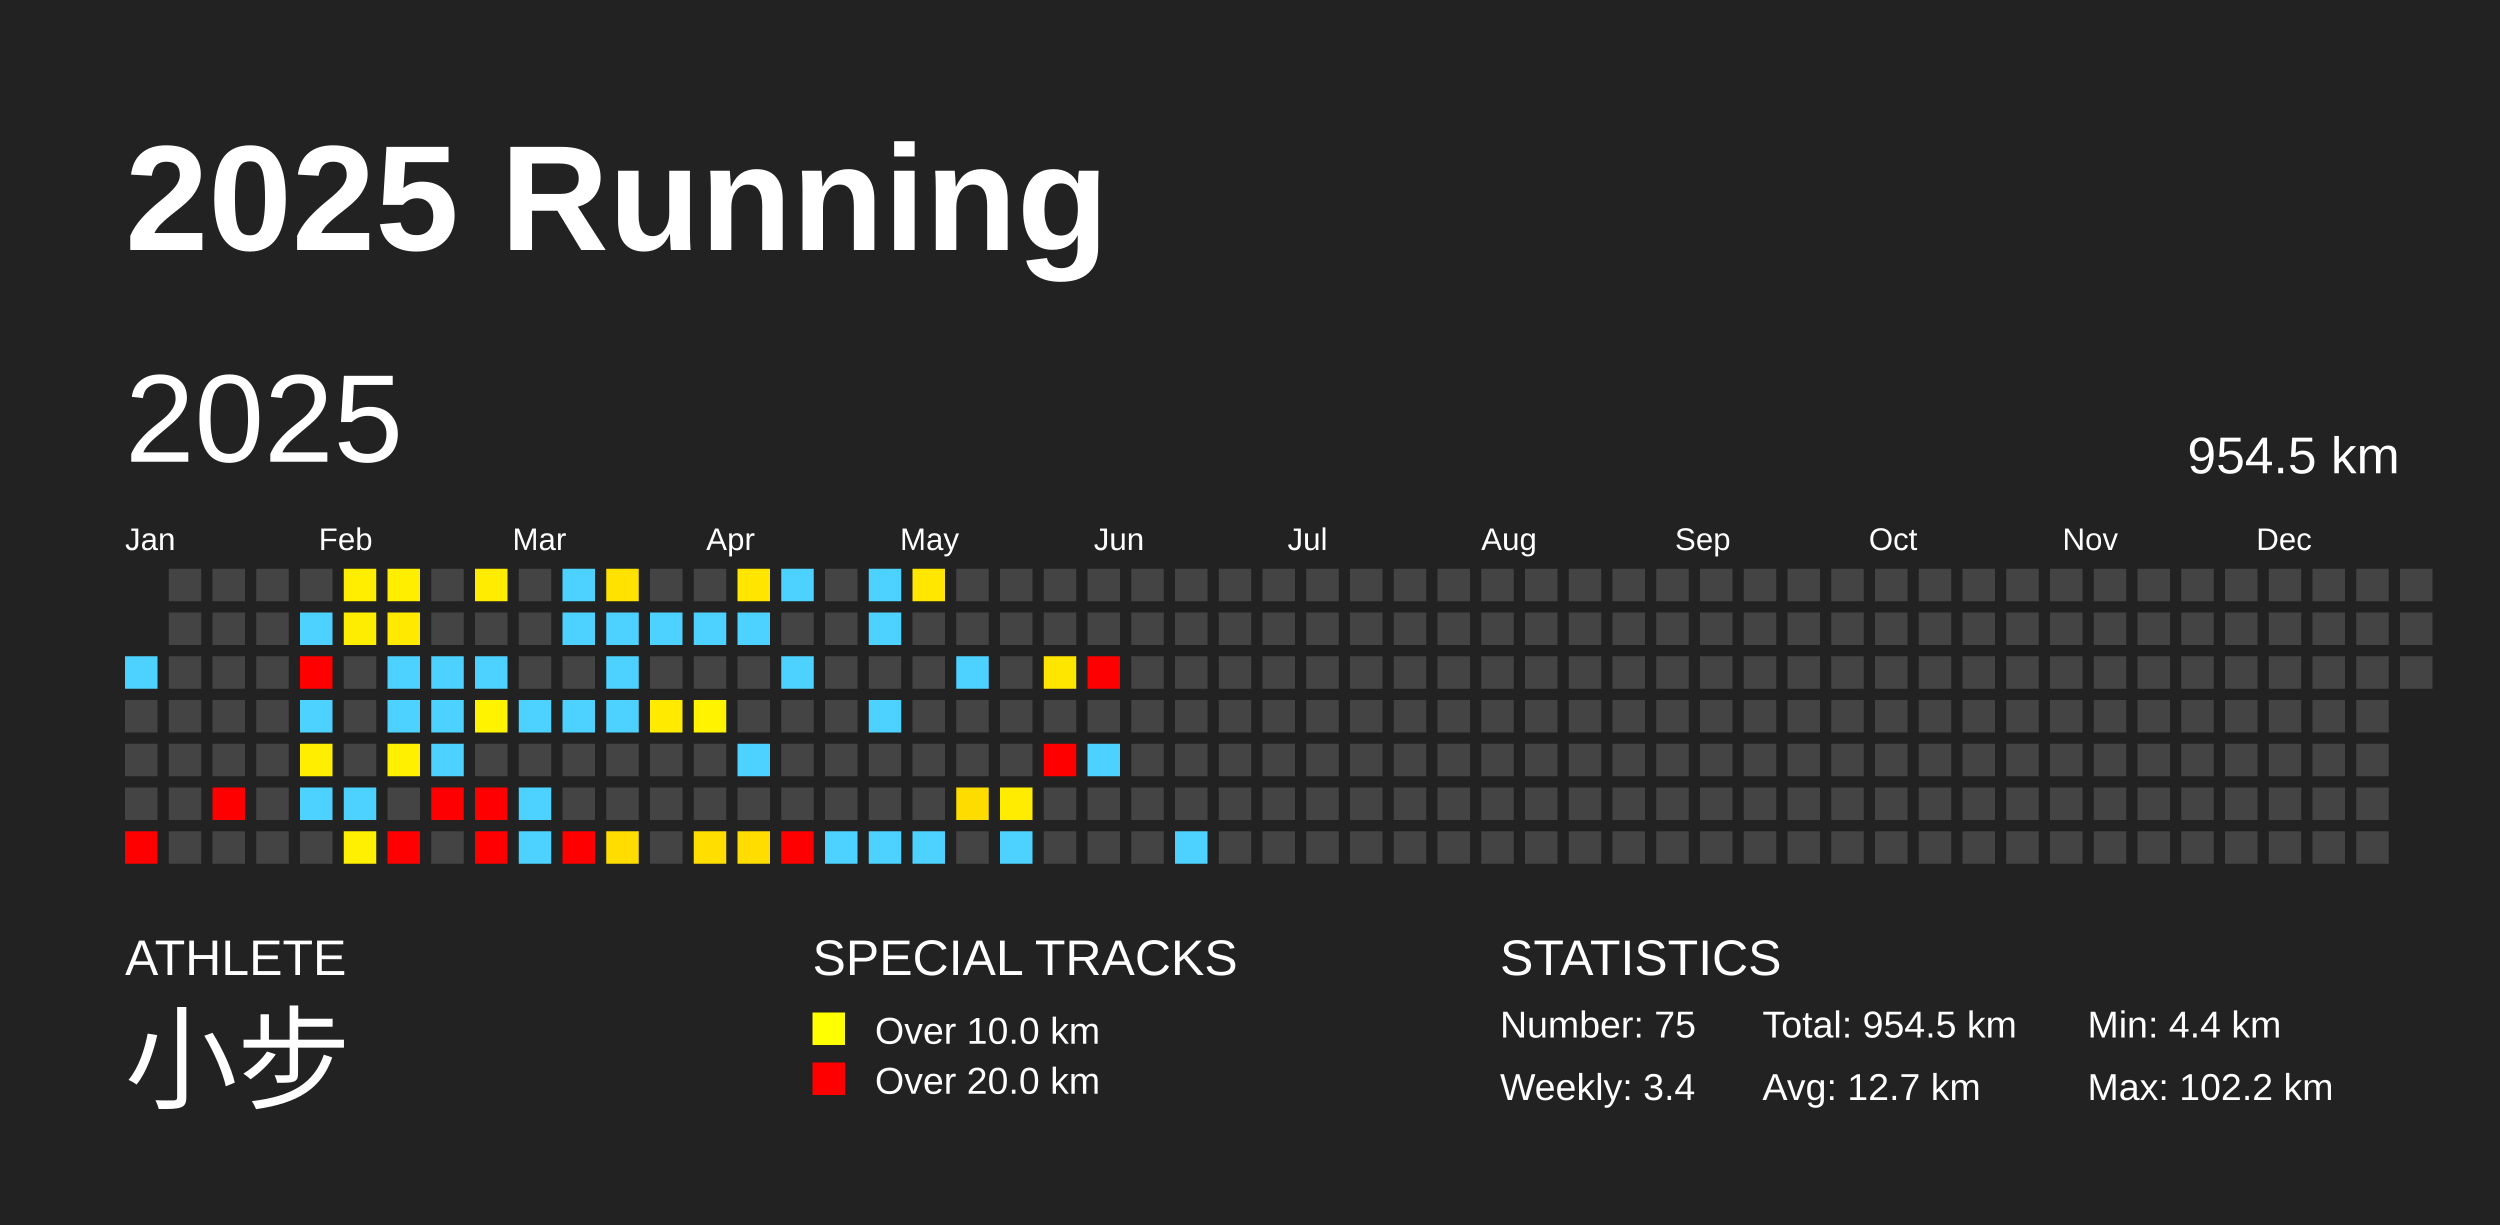
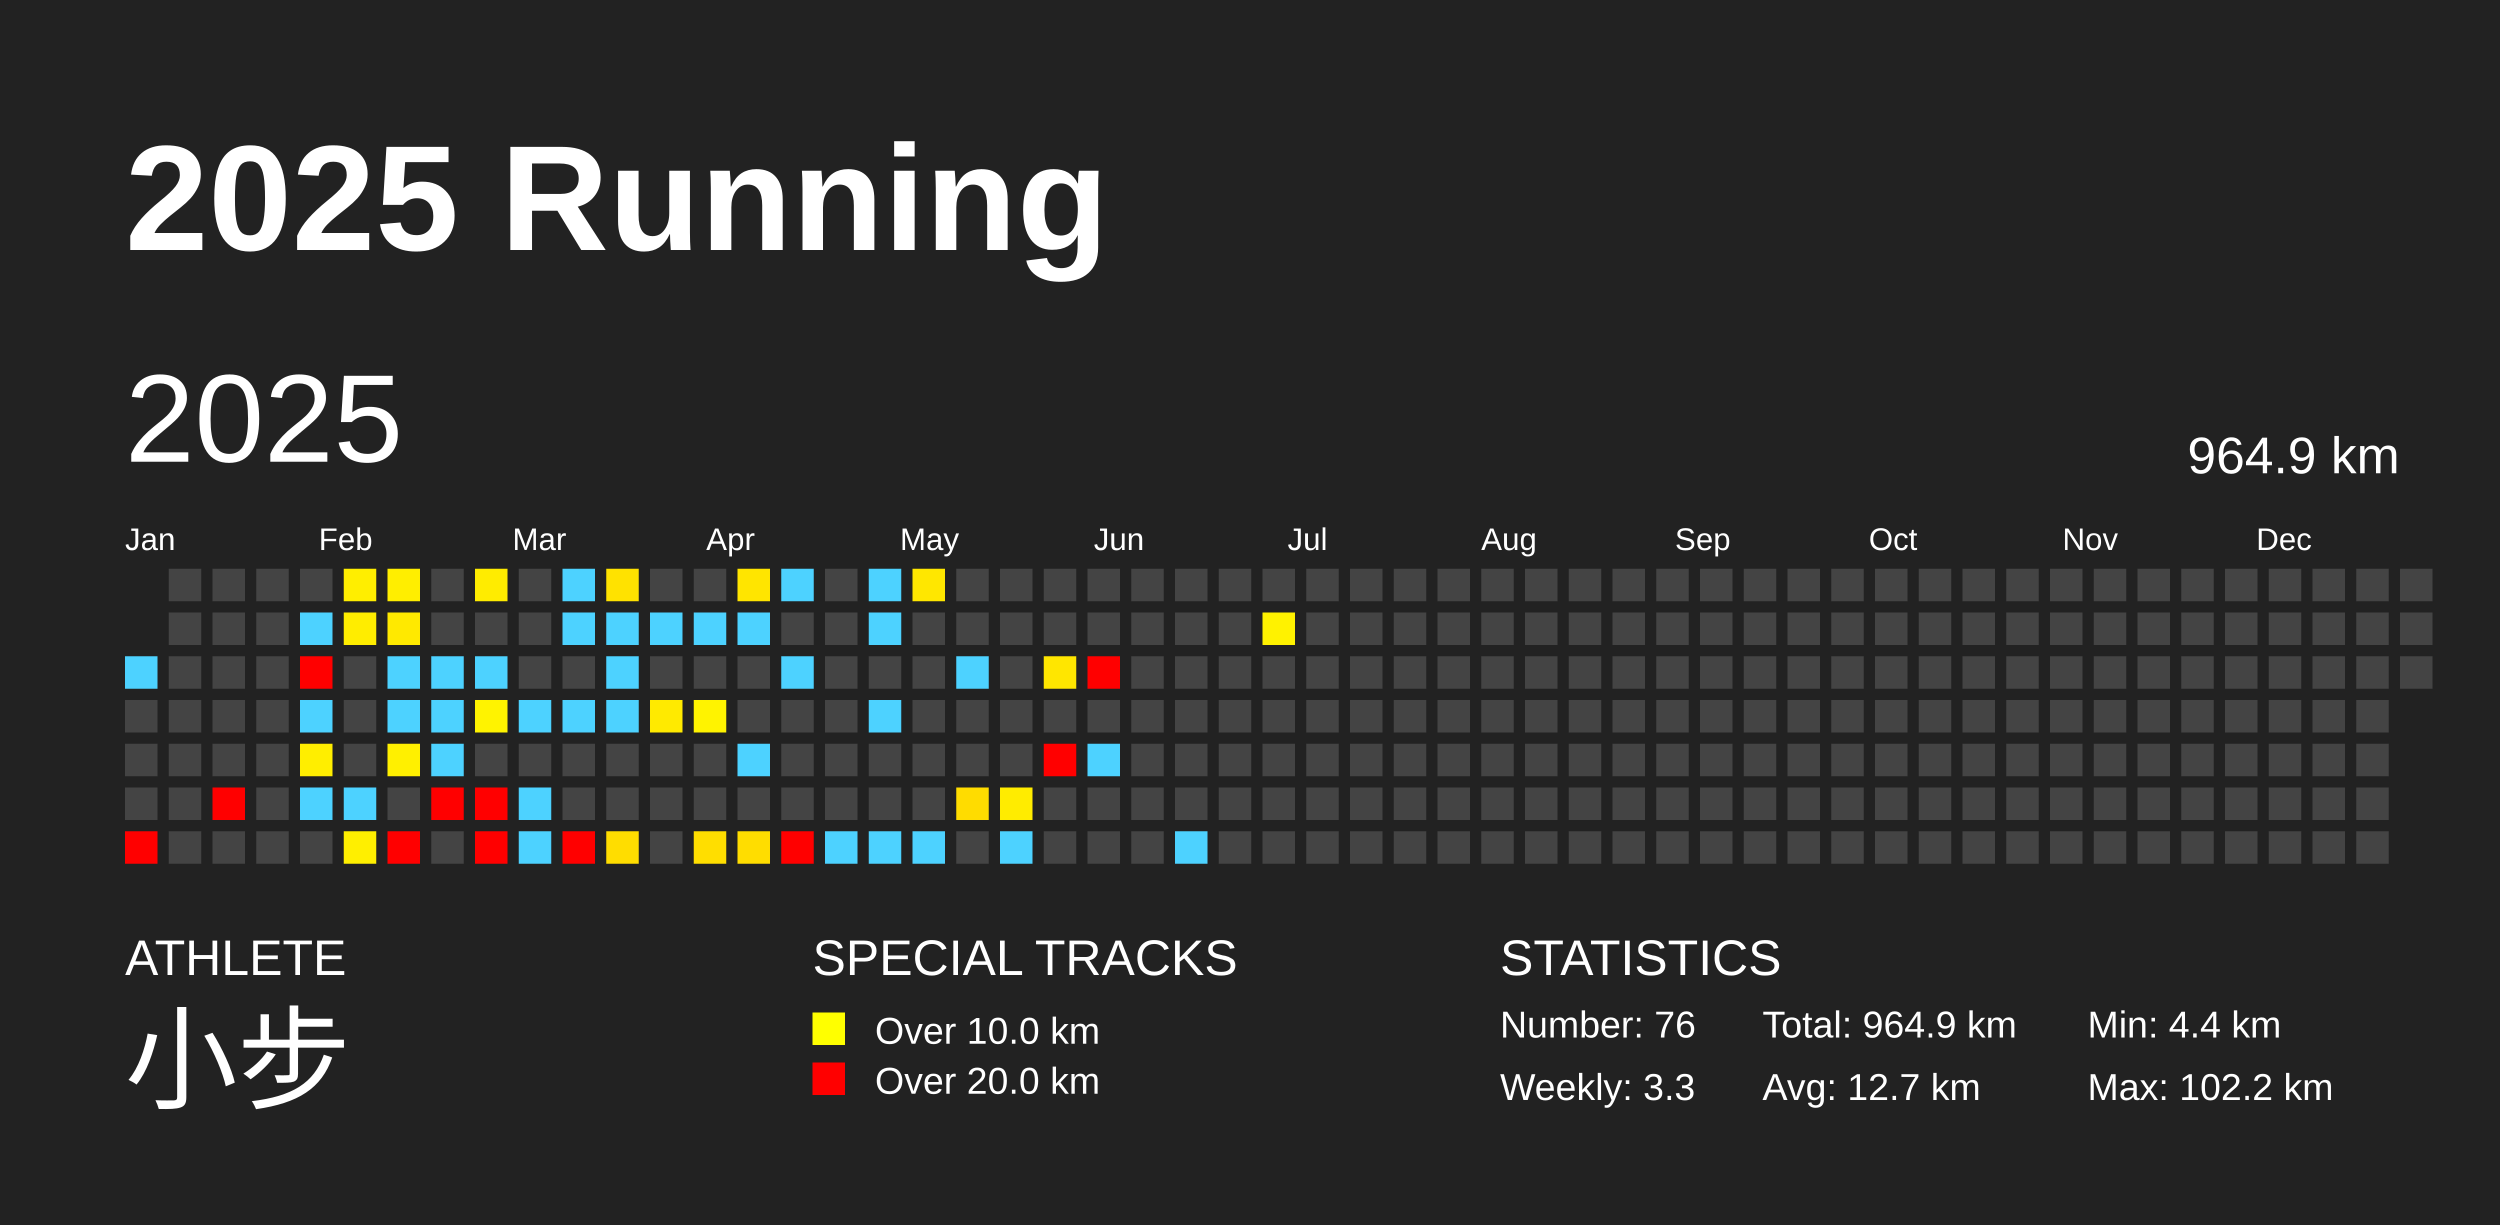
<svg xmlns="http://www.w3.org/2000/svg" baseProfile="full" height="98mm" version="1.1" viewBox="0,0,200,98" width="200mm">
  <defs />
  <rect fill="#222222" height="98" width="200" x="0" y="0" />
  <text fill="#FFFFFF" style="font-size:12px; font-family:Arial; font-weight:bold;" x="10" y="20">2025 Running</text>
  <text fill="#FFFFFF" style="font-size:4px; font-family:Arial" x="10" y="78">ATHLETE</text>
  <text fill="#FFFFFF" style="font-size:9px; font-family:Arial" x="10" y="88">小步</text>
  <text fill="#FFFFFF" style="font-size:4px; font-family:Arial" x="65" y="78">SPECIAL TRACKS</text>
  <rect fill="yellow" height="2.6" width="2.6" x="65" y="81" />
  <text fill="#FFFFFF" style="font-size:3px; font-family:Arial" x="70" y="83.5">Over 10.0 km</text>
  <rect fill="red" height="2.6" width="2.6" x="65" y="85" />
  <text fill="#FFFFFF" style="font-size:3px; font-family:Arial" x="70" y="87.5">Over 20.0 km</text>
  <text fill="#FFFFFF" style="font-size:4px; font-family:Arial" x="120" y="78">STATISTICS</text>
-   <text fill="#FFFFFF" style="font-size:3px; font-family:Arial" x="120" y="83">Number: 75</text>
-   <text fill="#FFFFFF" style="font-size:3px; font-family:Arial" x="120" y="88">Weekly: 3.4</text>
-   <text fill="#FFFFFF" style="font-size:3px; font-family:Arial" x="141" y="83">Total: 954.5 km</text>
+   <text fill="#FFFFFF" style="font-size:3px; font-family:Arial" x="120" y="83">Number: 76</text>
+   <text fill="#FFFFFF" style="font-size:3px; font-family:Arial" x="120" y="88">Weekly: 3.3</text>
+   <text fill="#FFFFFF" style="font-size:3px; font-family:Arial" x="141" y="83">Total: 964.9 km</text>
  <text fill="#FFFFFF" style="font-size:3px; font-family:Arial" x="141" y="88">Avg: 12.7 km</text>
  <text fill="#FFFFFF" style="font-size:3px; font-family:Arial" x="167" y="83">Min: 4.4 km</text>
  <text fill="#FFFFFF" style="font-size:3px; font-family:Arial" x="167" y="88">Max: 102.2 km</text>
  <text dominant-baseline="hanging" fill="#FFFFFF" style="font-size:10.0px; font-family:Arial;" x="10" y="30">2025</text>
-   <text dominant-baseline="hanging" fill="#FFFFFF" style="font-size:4.125px; font-family:Arial;" x="175" y="35">954.5 km</text>
+   <text dominant-baseline="hanging" fill="#FFFFFF" style="font-size:4.125px; font-family:Arial;" x="175" y="35">964.9 km</text>
  <text fill="#FFFFFF" style="font-size:2.5px; font-family:Arial" x="10.0" y="44">Jan</text>
  <text fill="#FFFFFF" style="font-size:2.5px; font-family:Arial" x="25.5" y="44">Feb</text>
  <text fill="#FFFFFF" style="font-size:2.5px; font-family:Arial" x="41.0" y="44">Mar</text>
  <text fill="#FFFFFF" style="font-size:2.5px; font-family:Arial" x="56.5" y="44">Apr</text>
  <text fill="#FFFFFF" style="font-size:2.5px; font-family:Arial" x="72.0" y="44">May</text>
  <text fill="#FFFFFF" style="font-size:2.5px; font-family:Arial" x="87.5" y="44">Jun</text>
  <text fill="#FFFFFF" style="font-size:2.5px; font-family:Arial" x="103.0" y="44">Jul</text>
  <text fill="#FFFFFF" style="font-size:2.5px; font-family:Arial" x="118.5" y="44">Aug</text>
  <text fill="#FFFFFF" style="font-size:2.5px; font-family:Arial" x="134.0" y="44">Sep</text>
  <text fill="#FFFFFF" style="font-size:2.5px; font-family:Arial" x="149.5" y="44">Oct</text>
  <text fill="#FFFFFF" style="font-size:2.5px; font-family:Arial" x="165.0" y="44">Nov</text>
  <text fill="#FFFFFF" style="font-size:2.5px; font-family:Arial" x="180.5" y="44">Dec</text>
  <rect fill="#4dd2ff" height="2.6" width="2.6" x="10.0" y="52.5" />
  <rect fill="#444444" height="2.6" width="2.6" x="10.0" y="56.0" />
  <rect fill="#444444" height="2.6" width="2.6" x="10.0" y="59.5" />
  <rect fill="#444444" height="2.6" width="2.6" x="10.0" y="63.0" />
  <rect fill="red" height="2.6" width="2.6" x="10.0" y="66.5" />
  <rect fill="#444444" height="2.6" width="2.6" x="13.5" y="45.5" />
  <rect fill="#444444" height="2.6" width="2.6" x="13.5" y="49.0" />
  <rect fill="#444444" height="2.6" width="2.6" x="13.5" y="52.5" />
  <rect fill="#444444" height="2.6" width="2.6" x="13.5" y="56.0" />
  <rect fill="#444444" height="2.6" width="2.6" x="13.5" y="59.5" />
  <rect fill="#444444" height="2.6" width="2.6" x="13.5" y="63.0" />
  <rect fill="#444444" height="2.6" width="2.6" x="13.5" y="66.5" />
  <rect fill="#444444" height="2.6" width="2.6" x="17.0" y="45.5" />
  <rect fill="#444444" height="2.6" width="2.6" x="17.0" y="49.0" />
  <rect fill="#444444" height="2.6" width="2.6" x="17.0" y="52.5" />
  <rect fill="#444444" height="2.6" width="2.6" x="17.0" y="56.0" />
  <rect fill="#444444" height="2.6" width="2.6" x="17.0" y="59.5" />
  <rect fill="red" height="2.6" width="2.6" x="17.0" y="63.0" />
  <rect fill="#444444" height="2.6" width="2.6" x="17.0" y="66.5" />
  <rect fill="#444444" height="2.6" width="2.6" x="20.5" y="45.5" />
  <rect fill="#444444" height="2.6" width="2.6" x="20.5" y="49.0" />
  <rect fill="#444444" height="2.6" width="2.6" x="20.5" y="52.5" />
  <rect fill="#444444" height="2.6" width="2.6" x="20.5" y="56.0" />
  <rect fill="#444444" height="2.6" width="2.6" x="20.5" y="59.5" />
  <rect fill="#444444" height="2.6" width="2.6" x="20.5" y="63.0" />
  <rect fill="#444444" height="2.6" width="2.6" x="20.5" y="66.5" />
  <rect fill="#444444" height="2.6" width="2.6" x="24.0" y="45.5" />
  <rect fill="#4dd2ff" height="2.6" width="2.6" x="24.0" y="49.0" />
  <rect fill="red" height="2.6" width="2.6" x="24.0" y="52.5" />
  <rect fill="#4dd2ff" height="2.6" width="2.6" x="24.0" y="56.0" />
  <rect fill="#ffee00" height="2.6" width="2.6" x="24.0" y="59.5" />
  <rect fill="#4dd2ff" height="2.6" width="2.6" x="24.0" y="63.0" />
  <rect fill="#444444" height="2.6" width="2.6" x="24.0" y="66.5" />
  <rect fill="#ffee00" height="2.6" width="2.6" x="27.5" y="45.5" />
  <rect fill="#ffed00" height="2.6" width="2.6" x="27.5" y="49.0" />
  <rect fill="#444444" height="2.6" width="2.6" x="27.5" y="52.5" />
  <rect fill="#444444" height="2.6" width="2.6" x="27.5" y="56.0" />
  <rect fill="#444444" height="2.6" width="2.6" x="27.5" y="59.5" />
  <rect fill="#4dd2ff" height="2.6" width="2.6" x="27.5" y="63.0" />
  <rect fill="#ffef00" height="2.6" width="2.6" x="27.5" y="66.5" />
  <rect fill="#ffee00" height="2.6" width="2.6" x="31.0" y="45.5" />
  <rect fill="#ffe900" height="2.6" width="2.6" x="31.0" y="49.0" />
  <rect fill="#4dd2ff" height="2.6" width="2.6" x="31.0" y="52.5" />
  <rect fill="#4dd2ff" height="2.6" width="2.6" x="31.0" y="56.0" />
  <rect fill="#fff000" height="2.6" width="2.6" x="31.0" y="59.5" />
  <rect fill="#444444" height="2.6" width="2.6" x="31.0" y="63.0" />
  <rect fill="red" height="2.6" width="2.6" x="31.0" y="66.5" />
  <rect fill="#444444" height="2.6" width="2.6" x="34.5" y="45.5" />
  <rect fill="#444444" height="2.6" width="2.6" x="34.5" y="49.0" />
  <rect fill="#4dd2ff" height="2.6" width="2.6" x="34.5" y="52.5" />
  <rect fill="#4dd2ff" height="2.6" width="2.6" x="34.5" y="56.0" />
  <rect fill="#4dd2ff" height="2.6" width="2.6" x="34.5" y="59.5" />
  <rect fill="red" height="2.6" width="2.6" x="34.5" y="63.0" />
  <rect fill="#444444" height="2.6" width="2.6" x="34.5" y="66.5" />
  <rect fill="#ffec00" height="2.6" width="2.6" x="38.0" y="45.5" />
  <rect fill="#444444" height="2.6" width="2.6" x="38.0" y="49.0" />
  <rect fill="#4dd2ff" height="2.6" width="2.6" x="38.0" y="52.5" />
  <rect fill="#fff300" height="2.6" width="2.6" x="38.0" y="56.0" />
  <rect fill="#444444" height="2.6" width="2.6" x="38.0" y="59.5" />
  <rect fill="red" height="2.6" width="2.6" x="38.0" y="63.0" />
  <rect fill="red" height="2.6" width="2.6" x="38.0" y="66.5" />
  <rect fill="#444444" height="2.6" width="2.6" x="41.5" y="45.5" />
  <rect fill="#444444" height="2.6" width="2.6" x="41.5" y="49.0" />
  <rect fill="#444444" height="2.6" width="2.6" x="41.5" y="52.5" />
  <rect fill="#4dd2ff" height="2.6" width="2.6" x="41.5" y="56.0" />
  <rect fill="#444444" height="2.6" width="2.6" x="41.5" y="59.5" />
  <rect fill="#4dd2ff" height="2.6" width="2.6" x="41.5" y="63.0" />
  <rect fill="#4dd2ff" height="2.6" width="2.6" x="41.5" y="66.5" />
  <rect fill="#4dd2ff" height="2.6" width="2.6" x="45.0" y="45.5" />
  <rect fill="#4dd2ff" height="2.6" width="2.6" x="45.0" y="49.0" />
  <rect fill="#444444" height="2.6" width="2.6" x="45.0" y="52.5" />
  <rect fill="#4dd2ff" height="2.6" width="2.6" x="45.0" y="56.0" />
  <rect fill="#444444" height="2.6" width="2.6" x="45.0" y="59.5" />
  <rect fill="#444444" height="2.6" width="2.6" x="45.0" y="63.0" />
  <rect fill="red" height="2.6" width="2.6" x="45.0" y="66.5" />
  <rect fill="#ffe200" height="2.6" width="2.6" x="48.5" y="45.5" />
  <rect fill="#4dd2ff" height="2.6" width="2.6" x="48.5" y="49.0" />
  <rect fill="#4dd2ff" height="2.6" width="2.6" x="48.5" y="52.5" />
  <rect fill="#4dd2ff" height="2.6" width="2.6" x="48.5" y="56.0" />
  <rect fill="#444444" height="2.6" width="2.6" x="48.5" y="59.5" />
  <rect fill="#444444" height="2.6" width="2.6" x="48.5" y="63.0" />
  <rect fill="#ffdd00" height="2.6" width="2.6" x="48.5" y="66.5" />
  <rect fill="#444444" height="2.6" width="2.6" x="52.0" y="45.5" />
  <rect fill="#4dd2ff" height="2.6" width="2.6" x="52.0" y="49.0" />
  <rect fill="#444444" height="2.6" width="2.6" x="52.0" y="52.5" />
  <rect fill="#ffea00" height="2.6" width="2.6" x="52.0" y="56.0" />
  <rect fill="#444444" height="2.6" width="2.6" x="52.0" y="59.5" />
  <rect fill="#444444" height="2.6" width="2.6" x="52.0" y="63.0" />
  <rect fill="#444444" height="2.6" width="2.6" x="52.0" y="66.5" />
  <rect fill="#444444" height="2.6" width="2.6" x="55.5" y="45.5" />
  <rect fill="#4dd2ff" height="2.6" width="2.6" x="55.5" y="49.0" />
  <rect fill="#444444" height="2.6" width="2.6" x="55.5" y="52.5" />
  <rect fill="#fff300" height="2.6" width="2.6" x="55.5" y="56.0" />
  <rect fill="#444444" height="2.6" width="2.6" x="55.5" y="59.5" />
  <rect fill="#444444" height="2.6" width="2.6" x="55.5" y="63.0" />
  <rect fill="#ffde00" height="2.6" width="2.6" x="55.5" y="66.5" />
  <rect fill="#ffe500" height="2.6" width="2.6" x="59.0" y="45.5" />
  <rect fill="#4dd2ff" height="2.6" width="2.6" x="59.0" y="49.0" />
  <rect fill="#444444" height="2.6" width="2.6" x="59.0" y="52.5" />
  <rect fill="#444444" height="2.6" width="2.6" x="59.0" y="56.0" />
  <rect fill="#4dd2ff" height="2.6" width="2.6" x="59.0" y="59.5" />
  <rect fill="#444444" height="2.6" width="2.6" x="59.0" y="63.0" />
  <rect fill="#ffdd00" height="2.6" width="2.6" x="59.0" y="66.5" />
  <rect fill="#4dd2ff" height="2.6" width="2.6" x="62.5" y="45.5" />
  <rect fill="#444444" height="2.6" width="2.6" x="62.5" y="49.0" />
  <rect fill="#4dd2ff" height="2.6" width="2.6" x="62.5" y="52.5" />
  <rect fill="#444444" height="2.6" width="2.6" x="62.5" y="56.0" />
  <rect fill="#444444" height="2.6" width="2.6" x="62.5" y="59.5" />
  <rect fill="#444444" height="2.6" width="2.6" x="62.5" y="63.0" />
  <rect fill="red" height="2.6" width="2.6" x="62.5" y="66.5" />
  <rect fill="#444444" height="2.6" width="2.6" x="66.0" y="45.5" />
  <rect fill="#444444" height="2.6" width="2.6" x="66.0" y="49.0" />
  <rect fill="#444444" height="2.6" width="2.6" x="66.0" y="52.5" />
  <rect fill="#444444" height="2.6" width="2.6" x="66.0" y="56.0" />
  <rect fill="#444444" height="2.6" width="2.6" x="66.0" y="59.5" />
  <rect fill="#444444" height="2.6" width="2.6" x="66.0" y="63.0" />
  <rect fill="#4dd2ff" height="2.6" width="2.6" x="66.0" y="66.5" />
  <rect fill="#4dd2ff" height="2.6" width="2.6" x="69.5" y="45.5" />
  <rect fill="#4dd2ff" height="2.6" width="2.6" x="69.5" y="49.0" />
  <rect fill="#444444" height="2.6" width="2.6" x="69.5" y="52.5" />
  <rect fill="#4dd2ff" height="2.6" width="2.6" x="69.5" y="56.0" />
  <rect fill="#444444" height="2.6" width="2.6" x="69.5" y="59.5" />
  <rect fill="#444444" height="2.6" width="2.6" x="69.5" y="63.0" />
  <rect fill="#4dd2ff" height="2.6" width="2.6" x="69.5" y="66.5" />
  <rect fill="#ffe700" height="2.6" width="2.6" x="73.0" y="45.5" />
  <rect fill="#444444" height="2.6" width="2.6" x="73.0" y="49.0" />
  <rect fill="#444444" height="2.6" width="2.6" x="73.0" y="52.5" />
  <rect fill="#444444" height="2.6" width="2.6" x="73.0" y="56.0" />
  <rect fill="#444444" height="2.6" width="2.6" x="73.0" y="59.5" />
  <rect fill="#444444" height="2.6" width="2.6" x="73.0" y="63.0" />
  <rect fill="#4dd2ff" height="2.6" width="2.6" x="73.0" y="66.5" />
  <rect fill="#444444" height="2.6" width="2.6" x="76.5" y="45.5" />
  <rect fill="#444444" height="2.6" width="2.6" x="76.5" y="49.0" />
  <rect fill="#4dd2ff" height="2.6" width="2.6" x="76.5" y="52.5" />
  <rect fill="#444444" height="2.6" width="2.6" x="76.5" y="56.0" />
  <rect fill="#444444" height="2.6" width="2.6" x="76.5" y="59.5" />
  <rect fill="#ffdc00" height="2.6" width="2.6" x="76.5" y="63.0" />
  <rect fill="#444444" height="2.6" width="2.6" x="76.5" y="66.5" />
  <rect fill="#444444" height="2.6" width="2.6" x="80.0" y="45.5" />
  <rect fill="#444444" height="2.6" width="2.6" x="80.0" y="49.0" />
  <rect fill="#444444" height="2.6" width="2.6" x="80.0" y="52.5" />
  <rect fill="#444444" height="2.6" width="2.6" x="80.0" y="56.0" />
  <rect fill="#444444" height="2.6" width="2.6" x="80.0" y="59.5" />
  <rect fill="#ffec00" height="2.6" width="2.6" x="80.0" y="63.0" />
  <rect fill="#4dd2ff" height="2.6" width="2.6" x="80.0" y="66.5" />
  <rect fill="#444444" height="2.6" width="2.6" x="83.5" y="45.5" />
  <rect fill="#444444" height="2.6" width="2.6" x="83.5" y="49.0" />
  <rect fill="#ffe600" height="2.6" width="2.6" x="83.5" y="52.5" />
  <rect fill="#444444" height="2.6" width="2.6" x="83.5" y="56.0" />
  <rect fill="red" height="2.6" width="2.6" x="83.5" y="59.5" />
  <rect fill="#444444" height="2.6" width="2.6" x="83.5" y="63.0" />
  <rect fill="#444444" height="2.6" width="2.6" x="83.5" y="66.5" />
  <rect fill="#444444" height="2.6" width="2.6" x="87.0" y="45.5" />
  <rect fill="#444444" height="2.6" width="2.6" x="87.0" y="49.0" />
  <rect fill="red" height="2.6" width="2.6" x="87.0" y="52.5" />
  <rect fill="#444444" height="2.6" width="2.6" x="87.0" y="56.0" />
  <rect fill="#4dd2ff" height="2.6" width="2.6" x="87.0" y="59.5" />
  <rect fill="#444444" height="2.6" width="2.6" x="87.0" y="63.0" />
  <rect fill="#444444" height="2.6" width="2.6" x="87.0" y="66.5" />
  <rect fill="#444444" height="2.6" width="2.6" x="90.5" y="45.5" />
  <rect fill="#444444" height="2.6" width="2.6" x="90.5" y="49.0" />
  <rect fill="#444444" height="2.6" width="2.6" x="90.5" y="52.5" />
  <rect fill="#444444" height="2.6" width="2.6" x="90.5" y="56.0" />
  <rect fill="#444444" height="2.6" width="2.6" x="90.5" y="59.5" />
  <rect fill="#444444" height="2.6" width="2.6" x="90.5" y="63.0" />
  <rect fill="#444444" height="2.6" width="2.6" x="90.5" y="66.5" />
  <rect fill="#444444" height="2.6" width="2.6" x="94.0" y="45.5" />
  <rect fill="#444444" height="2.6" width="2.6" x="94.0" y="49.0" />
  <rect fill="#444444" height="2.6" width="2.6" x="94.0" y="52.5" />
  <rect fill="#444444" height="2.6" width="2.6" x="94.0" y="56.0" />
  <rect fill="#444444" height="2.6" width="2.6" x="94.0" y="59.5" />
  <rect fill="#444444" height="2.6" width="2.6" x="94.0" y="63.0" />
  <rect fill="#4dd2ff" height="2.6" width="2.6" x="94.0" y="66.5" />
  <rect fill="#444444" height="2.6" width="2.6" x="97.5" y="45.5" />
  <rect fill="#444444" height="2.6" width="2.6" x="97.5" y="49.0" />
  <rect fill="#444444" height="2.6" width="2.6" x="97.5" y="52.5" />
  <rect fill="#444444" height="2.6" width="2.6" x="97.5" y="56.0" />
  <rect fill="#444444" height="2.6" width="2.6" x="97.5" y="59.5" />
  <rect fill="#444444" height="2.6" width="2.6" x="97.5" y="63.0" />
  <rect fill="#444444" height="2.6" width="2.6" x="97.5" y="66.5" />
  <rect fill="#444444" height="2.6" width="2.6" x="101.0" y="45.5" />
-   <rect fill="#444444" height="2.6" width="2.6" x="101.0" y="49.0" />
+   <rect fill="#fff200" height="2.6" width="2.6" x="101.0" y="49.0" />
  <rect fill="#444444" height="2.6" width="2.6" x="101.0" y="52.5" />
  <rect fill="#444444" height="2.6" width="2.6" x="101.0" y="56.0" />
  <rect fill="#444444" height="2.6" width="2.6" x="101.0" y="59.5" />
  <rect fill="#444444" height="2.6" width="2.6" x="101.0" y="63.0" />
  <rect fill="#444444" height="2.6" width="2.6" x="101.0" y="66.5" />
  <rect fill="#444444" height="2.6" width="2.6" x="104.5" y="45.5" />
  <rect fill="#444444" height="2.6" width="2.6" x="104.5" y="49.0" />
  <rect fill="#444444" height="2.6" width="2.6" x="104.5" y="52.5" />
  <rect fill="#444444" height="2.6" width="2.6" x="104.5" y="56.0" />
  <rect fill="#444444" height="2.6" width="2.6" x="104.5" y="59.5" />
  <rect fill="#444444" height="2.6" width="2.6" x="104.5" y="63.0" />
  <rect fill="#444444" height="2.6" width="2.6" x="104.5" y="66.5" />
  <rect fill="#444444" height="2.6" width="2.6" x="108.0" y="45.5" />
  <rect fill="#444444" height="2.6" width="2.6" x="108.0" y="49.0" />
  <rect fill="#444444" height="2.6" width="2.6" x="108.0" y="52.5" />
  <rect fill="#444444" height="2.6" width="2.6" x="108.0" y="56.0" />
  <rect fill="#444444" height="2.6" width="2.6" x="108.0" y="59.5" />
  <rect fill="#444444" height="2.6" width="2.6" x="108.0" y="63.0" />
  <rect fill="#444444" height="2.6" width="2.6" x="108.0" y="66.5" />
  <rect fill="#444444" height="2.6" width="2.6" x="111.5" y="45.5" />
  <rect fill="#444444" height="2.6" width="2.6" x="111.5" y="49.0" />
  <rect fill="#444444" height="2.6" width="2.6" x="111.5" y="52.5" />
  <rect fill="#444444" height="2.6" width="2.6" x="111.5" y="56.0" />
  <rect fill="#444444" height="2.6" width="2.6" x="111.5" y="59.5" />
  <rect fill="#444444" height="2.6" width="2.6" x="111.5" y="63.0" />
  <rect fill="#444444" height="2.6" width="2.6" x="111.5" y="66.5" />
  <rect fill="#444444" height="2.6" width="2.6" x="115.0" y="45.5" />
  <rect fill="#444444" height="2.6" width="2.6" x="115.0" y="49.0" />
  <rect fill="#444444" height="2.6" width="2.6" x="115.0" y="52.5" />
  <rect fill="#444444" height="2.6" width="2.6" x="115.0" y="56.0" />
  <rect fill="#444444" height="2.6" width="2.6" x="115.0" y="59.5" />
  <rect fill="#444444" height="2.6" width="2.6" x="115.0" y="63.0" />
  <rect fill="#444444" height="2.6" width="2.6" x="115.0" y="66.5" />
  <rect fill="#444444" height="2.6" width="2.6" x="118.5" y="45.5" />
  <rect fill="#444444" height="2.6" width="2.6" x="118.5" y="49.0" />
  <rect fill="#444444" height="2.6" width="2.6" x="118.5" y="52.5" />
  <rect fill="#444444" height="2.6" width="2.6" x="118.5" y="56.0" />
  <rect fill="#444444" height="2.6" width="2.6" x="118.5" y="59.5" />
  <rect fill="#444444" height="2.6" width="2.6" x="118.5" y="63.0" />
  <rect fill="#444444" height="2.6" width="2.6" x="118.5" y="66.5" />
  <rect fill="#444444" height="2.6" width="2.6" x="122.0" y="45.5" />
  <rect fill="#444444" height="2.6" width="2.6" x="122.0" y="49.0" />
  <rect fill="#444444" height="2.6" width="2.6" x="122.0" y="52.5" />
  <rect fill="#444444" height="2.6" width="2.6" x="122.0" y="56.0" />
  <rect fill="#444444" height="2.6" width="2.6" x="122.0" y="59.5" />
  <rect fill="#444444" height="2.6" width="2.6" x="122.0" y="63.0" />
  <rect fill="#444444" height="2.6" width="2.6" x="122.0" y="66.5" />
  <rect fill="#444444" height="2.6" width="2.6" x="125.5" y="45.5" />
  <rect fill="#444444" height="2.6" width="2.6" x="125.5" y="49.0" />
  <rect fill="#444444" height="2.6" width="2.6" x="125.5" y="52.5" />
  <rect fill="#444444" height="2.6" width="2.6" x="125.5" y="56.0" />
  <rect fill="#444444" height="2.6" width="2.6" x="125.5" y="59.5" />
  <rect fill="#444444" height="2.6" width="2.6" x="125.5" y="63.0" />
  <rect fill="#444444" height="2.6" width="2.6" x="125.5" y="66.5" />
  <rect fill="#444444" height="2.6" width="2.6" x="129.0" y="45.5" />
  <rect fill="#444444" height="2.6" width="2.6" x="129.0" y="49.0" />
  <rect fill="#444444" height="2.6" width="2.6" x="129.0" y="52.5" />
  <rect fill="#444444" height="2.6" width="2.6" x="129.0" y="56.0" />
  <rect fill="#444444" height="2.6" width="2.6" x="129.0" y="59.5" />
  <rect fill="#444444" height="2.6" width="2.6" x="129.0" y="63.0" />
  <rect fill="#444444" height="2.6" width="2.6" x="129.0" y="66.5" />
  <rect fill="#444444" height="2.6" width="2.6" x="132.5" y="45.5" />
  <rect fill="#444444" height="2.6" width="2.6" x="132.5" y="49.0" />
  <rect fill="#444444" height="2.6" width="2.6" x="132.5" y="52.5" />
  <rect fill="#444444" height="2.6" width="2.6" x="132.5" y="56.0" />
  <rect fill="#444444" height="2.6" width="2.6" x="132.5" y="59.5" />
  <rect fill="#444444" height="2.6" width="2.6" x="132.5" y="63.0" />
  <rect fill="#444444" height="2.6" width="2.6" x="132.5" y="66.5" />
  <rect fill="#444444" height="2.6" width="2.6" x="136.0" y="45.5" />
  <rect fill="#444444" height="2.6" width="2.6" x="136.0" y="49.0" />
  <rect fill="#444444" height="2.6" width="2.6" x="136.0" y="52.5" />
  <rect fill="#444444" height="2.6" width="2.6" x="136.0" y="56.0" />
  <rect fill="#444444" height="2.6" width="2.6" x="136.0" y="59.5" />
  <rect fill="#444444" height="2.6" width="2.6" x="136.0" y="63.0" />
  <rect fill="#444444" height="2.6" width="2.6" x="136.0" y="66.5" />
  <rect fill="#444444" height="2.6" width="2.6" x="139.5" y="45.5" />
  <rect fill="#444444" height="2.6" width="2.6" x="139.5" y="49.0" />
  <rect fill="#444444" height="2.6" width="2.6" x="139.5" y="52.5" />
  <rect fill="#444444" height="2.6" width="2.6" x="139.5" y="56.0" />
  <rect fill="#444444" height="2.6" width="2.6" x="139.5" y="59.5" />
  <rect fill="#444444" height="2.6" width="2.6" x="139.5" y="63.0" />
  <rect fill="#444444" height="2.6" width="2.6" x="139.5" y="66.5" />
  <rect fill="#444444" height="2.6" width="2.6" x="143.0" y="45.5" />
  <rect fill="#444444" height="2.6" width="2.6" x="143.0" y="49.0" />
  <rect fill="#444444" height="2.6" width="2.6" x="143.0" y="52.5" />
  <rect fill="#444444" height="2.6" width="2.6" x="143.0" y="56.0" />
  <rect fill="#444444" height="2.6" width="2.6" x="143.0" y="59.5" />
  <rect fill="#444444" height="2.6" width="2.6" x="143.0" y="63.0" />
  <rect fill="#444444" height="2.6" width="2.6" x="143.0" y="66.5" />
  <rect fill="#444444" height="2.6" width="2.6" x="146.5" y="45.5" />
  <rect fill="#444444" height="2.6" width="2.6" x="146.5" y="49.0" />
  <rect fill="#444444" height="2.6" width="2.6" x="146.5" y="52.5" />
  <rect fill="#444444" height="2.6" width="2.6" x="146.5" y="56.0" />
  <rect fill="#444444" height="2.6" width="2.6" x="146.5" y="59.5" />
  <rect fill="#444444" height="2.6" width="2.6" x="146.5" y="63.0" />
  <rect fill="#444444" height="2.6" width="2.6" x="146.5" y="66.5" />
  <rect fill="#444444" height="2.6" width="2.6" x="150.0" y="45.5" />
  <rect fill="#444444" height="2.6" width="2.6" x="150.0" y="49.0" />
  <rect fill="#444444" height="2.6" width="2.6" x="150.0" y="52.5" />
  <rect fill="#444444" height="2.6" width="2.6" x="150.0" y="56.0" />
  <rect fill="#444444" height="2.6" width="2.6" x="150.0" y="59.5" />
  <rect fill="#444444" height="2.6" width="2.6" x="150.0" y="63.0" />
  <rect fill="#444444" height="2.6" width="2.6" x="150.0" y="66.5" />
  <rect fill="#444444" height="2.6" width="2.6" x="153.5" y="45.5" />
  <rect fill="#444444" height="2.6" width="2.6" x="153.5" y="49.0" />
  <rect fill="#444444" height="2.6" width="2.6" x="153.5" y="52.5" />
  <rect fill="#444444" height="2.6" width="2.6" x="153.5" y="56.0" />
  <rect fill="#444444" height="2.6" width="2.6" x="153.5" y="59.5" />
  <rect fill="#444444" height="2.6" width="2.6" x="153.5" y="63.0" />
  <rect fill="#444444" height="2.6" width="2.6" x="153.5" y="66.5" />
  <rect fill="#444444" height="2.6" width="2.6" x="157.0" y="45.5" />
  <rect fill="#444444" height="2.6" width="2.6" x="157.0" y="49.0" />
  <rect fill="#444444" height="2.6" width="2.6" x="157.0" y="52.5" />
  <rect fill="#444444" height="2.6" width="2.6" x="157.0" y="56.0" />
  <rect fill="#444444" height="2.6" width="2.6" x="157.0" y="59.5" />
  <rect fill="#444444" height="2.6" width="2.6" x="157.0" y="63.0" />
  <rect fill="#444444" height="2.6" width="2.6" x="157.0" y="66.5" />
  <rect fill="#444444" height="2.6" width="2.6" x="160.5" y="45.5" />
  <rect fill="#444444" height="2.6" width="2.6" x="160.5" y="49.0" />
  <rect fill="#444444" height="2.6" width="2.6" x="160.5" y="52.5" />
  <rect fill="#444444" height="2.6" width="2.6" x="160.5" y="56.0" />
  <rect fill="#444444" height="2.6" width="2.6" x="160.5" y="59.5" />
  <rect fill="#444444" height="2.6" width="2.6" x="160.5" y="63.0" />
  <rect fill="#444444" height="2.6" width="2.6" x="160.5" y="66.5" />
  <rect fill="#444444" height="2.6" width="2.6" x="164.0" y="45.5" />
  <rect fill="#444444" height="2.6" width="2.6" x="164.0" y="49.0" />
  <rect fill="#444444" height="2.6" width="2.6" x="164.0" y="52.5" />
  <rect fill="#444444" height="2.6" width="2.6" x="164.0" y="56.0" />
  <rect fill="#444444" height="2.6" width="2.6" x="164.0" y="59.5" />
  <rect fill="#444444" height="2.6" width="2.6" x="164.0" y="63.0" />
  <rect fill="#444444" height="2.6" width="2.6" x="164.0" y="66.5" />
  <rect fill="#444444" height="2.6" width="2.6" x="167.5" y="45.5" />
  <rect fill="#444444" height="2.6" width="2.6" x="167.5" y="49.0" />
  <rect fill="#444444" height="2.6" width="2.6" x="167.5" y="52.5" />
  <rect fill="#444444" height="2.6" width="2.6" x="167.5" y="56.0" />
  <rect fill="#444444" height="2.6" width="2.6" x="167.5" y="59.5" />
  <rect fill="#444444" height="2.6" width="2.6" x="167.5" y="63.0" />
  <rect fill="#444444" height="2.6" width="2.6" x="167.5" y="66.5" />
  <rect fill="#444444" height="2.6" width="2.6" x="171.0" y="45.5" />
  <rect fill="#444444" height="2.6" width="2.6" x="171.0" y="49.0" />
  <rect fill="#444444" height="2.6" width="2.6" x="171.0" y="52.5" />
  <rect fill="#444444" height="2.6" width="2.6" x="171.0" y="56.0" />
  <rect fill="#444444" height="2.6" width="2.6" x="171.0" y="59.5" />
  <rect fill="#444444" height="2.6" width="2.6" x="171.0" y="63.0" />
  <rect fill="#444444" height="2.6" width="2.6" x="171.0" y="66.5" />
  <rect fill="#444444" height="2.6" width="2.6" x="174.5" y="45.5" />
  <rect fill="#444444" height="2.6" width="2.6" x="174.5" y="49.0" />
  <rect fill="#444444" height="2.6" width="2.6" x="174.5" y="52.5" />
  <rect fill="#444444" height="2.6" width="2.6" x="174.5" y="56.0" />
  <rect fill="#444444" height="2.6" width="2.6" x="174.5" y="59.5" />
  <rect fill="#444444" height="2.6" width="2.6" x="174.5" y="63.0" />
  <rect fill="#444444" height="2.6" width="2.6" x="174.5" y="66.5" />
  <rect fill="#444444" height="2.6" width="2.6" x="178.0" y="45.5" />
  <rect fill="#444444" height="2.6" width="2.6" x="178.0" y="49.0" />
  <rect fill="#444444" height="2.6" width="2.6" x="178.0" y="52.5" />
  <rect fill="#444444" height="2.6" width="2.6" x="178.0" y="56.0" />
  <rect fill="#444444" height="2.6" width="2.6" x="178.0" y="59.5" />
  <rect fill="#444444" height="2.6" width="2.6" x="178.0" y="63.0" />
  <rect fill="#444444" height="2.6" width="2.6" x="178.0" y="66.5" />
  <rect fill="#444444" height="2.6" width="2.6" x="181.5" y="45.5" />
  <rect fill="#444444" height="2.6" width="2.6" x="181.5" y="49.0" />
  <rect fill="#444444" height="2.6" width="2.6" x="181.5" y="52.5" />
  <rect fill="#444444" height="2.6" width="2.6" x="181.5" y="56.0" />
  <rect fill="#444444" height="2.6" width="2.6" x="181.5" y="59.5" />
  <rect fill="#444444" height="2.6" width="2.6" x="181.5" y="63.0" />
  <rect fill="#444444" height="2.6" width="2.6" x="181.5" y="66.5" />
  <rect fill="#444444" height="2.6" width="2.6" x="185.0" y="45.5" />
  <rect fill="#444444" height="2.6" width="2.6" x="185.0" y="49.0" />
  <rect fill="#444444" height="2.6" width="2.6" x="185.0" y="52.5" />
  <rect fill="#444444" height="2.6" width="2.6" x="185.0" y="56.0" />
  <rect fill="#444444" height="2.6" width="2.6" x="185.0" y="59.5" />
  <rect fill="#444444" height="2.6" width="2.6" x="185.0" y="63.0" />
  <rect fill="#444444" height="2.6" width="2.6" x="185.0" y="66.5" />
  <rect fill="#444444" height="2.6" width="2.6" x="188.5" y="45.5" />
  <rect fill="#444444" height="2.6" width="2.6" x="188.5" y="49.0" />
  <rect fill="#444444" height="2.6" width="2.6" x="188.5" y="52.5" />
  <rect fill="#444444" height="2.6" width="2.6" x="188.5" y="56.0" />
  <rect fill="#444444" height="2.6" width="2.6" x="188.5" y="59.5" />
  <rect fill="#444444" height="2.6" width="2.6" x="188.5" y="63.0" />
  <rect fill="#444444" height="2.6" width="2.6" x="188.5" y="66.5" />
  <rect fill="#444444" height="2.6" width="2.6" x="192.0" y="45.5" />
  <rect fill="#444444" height="2.6" width="2.6" x="192.0" y="49.0" />
  <rect fill="#444444" height="2.6" width="2.6" x="192.0" y="52.5" />
</svg>
